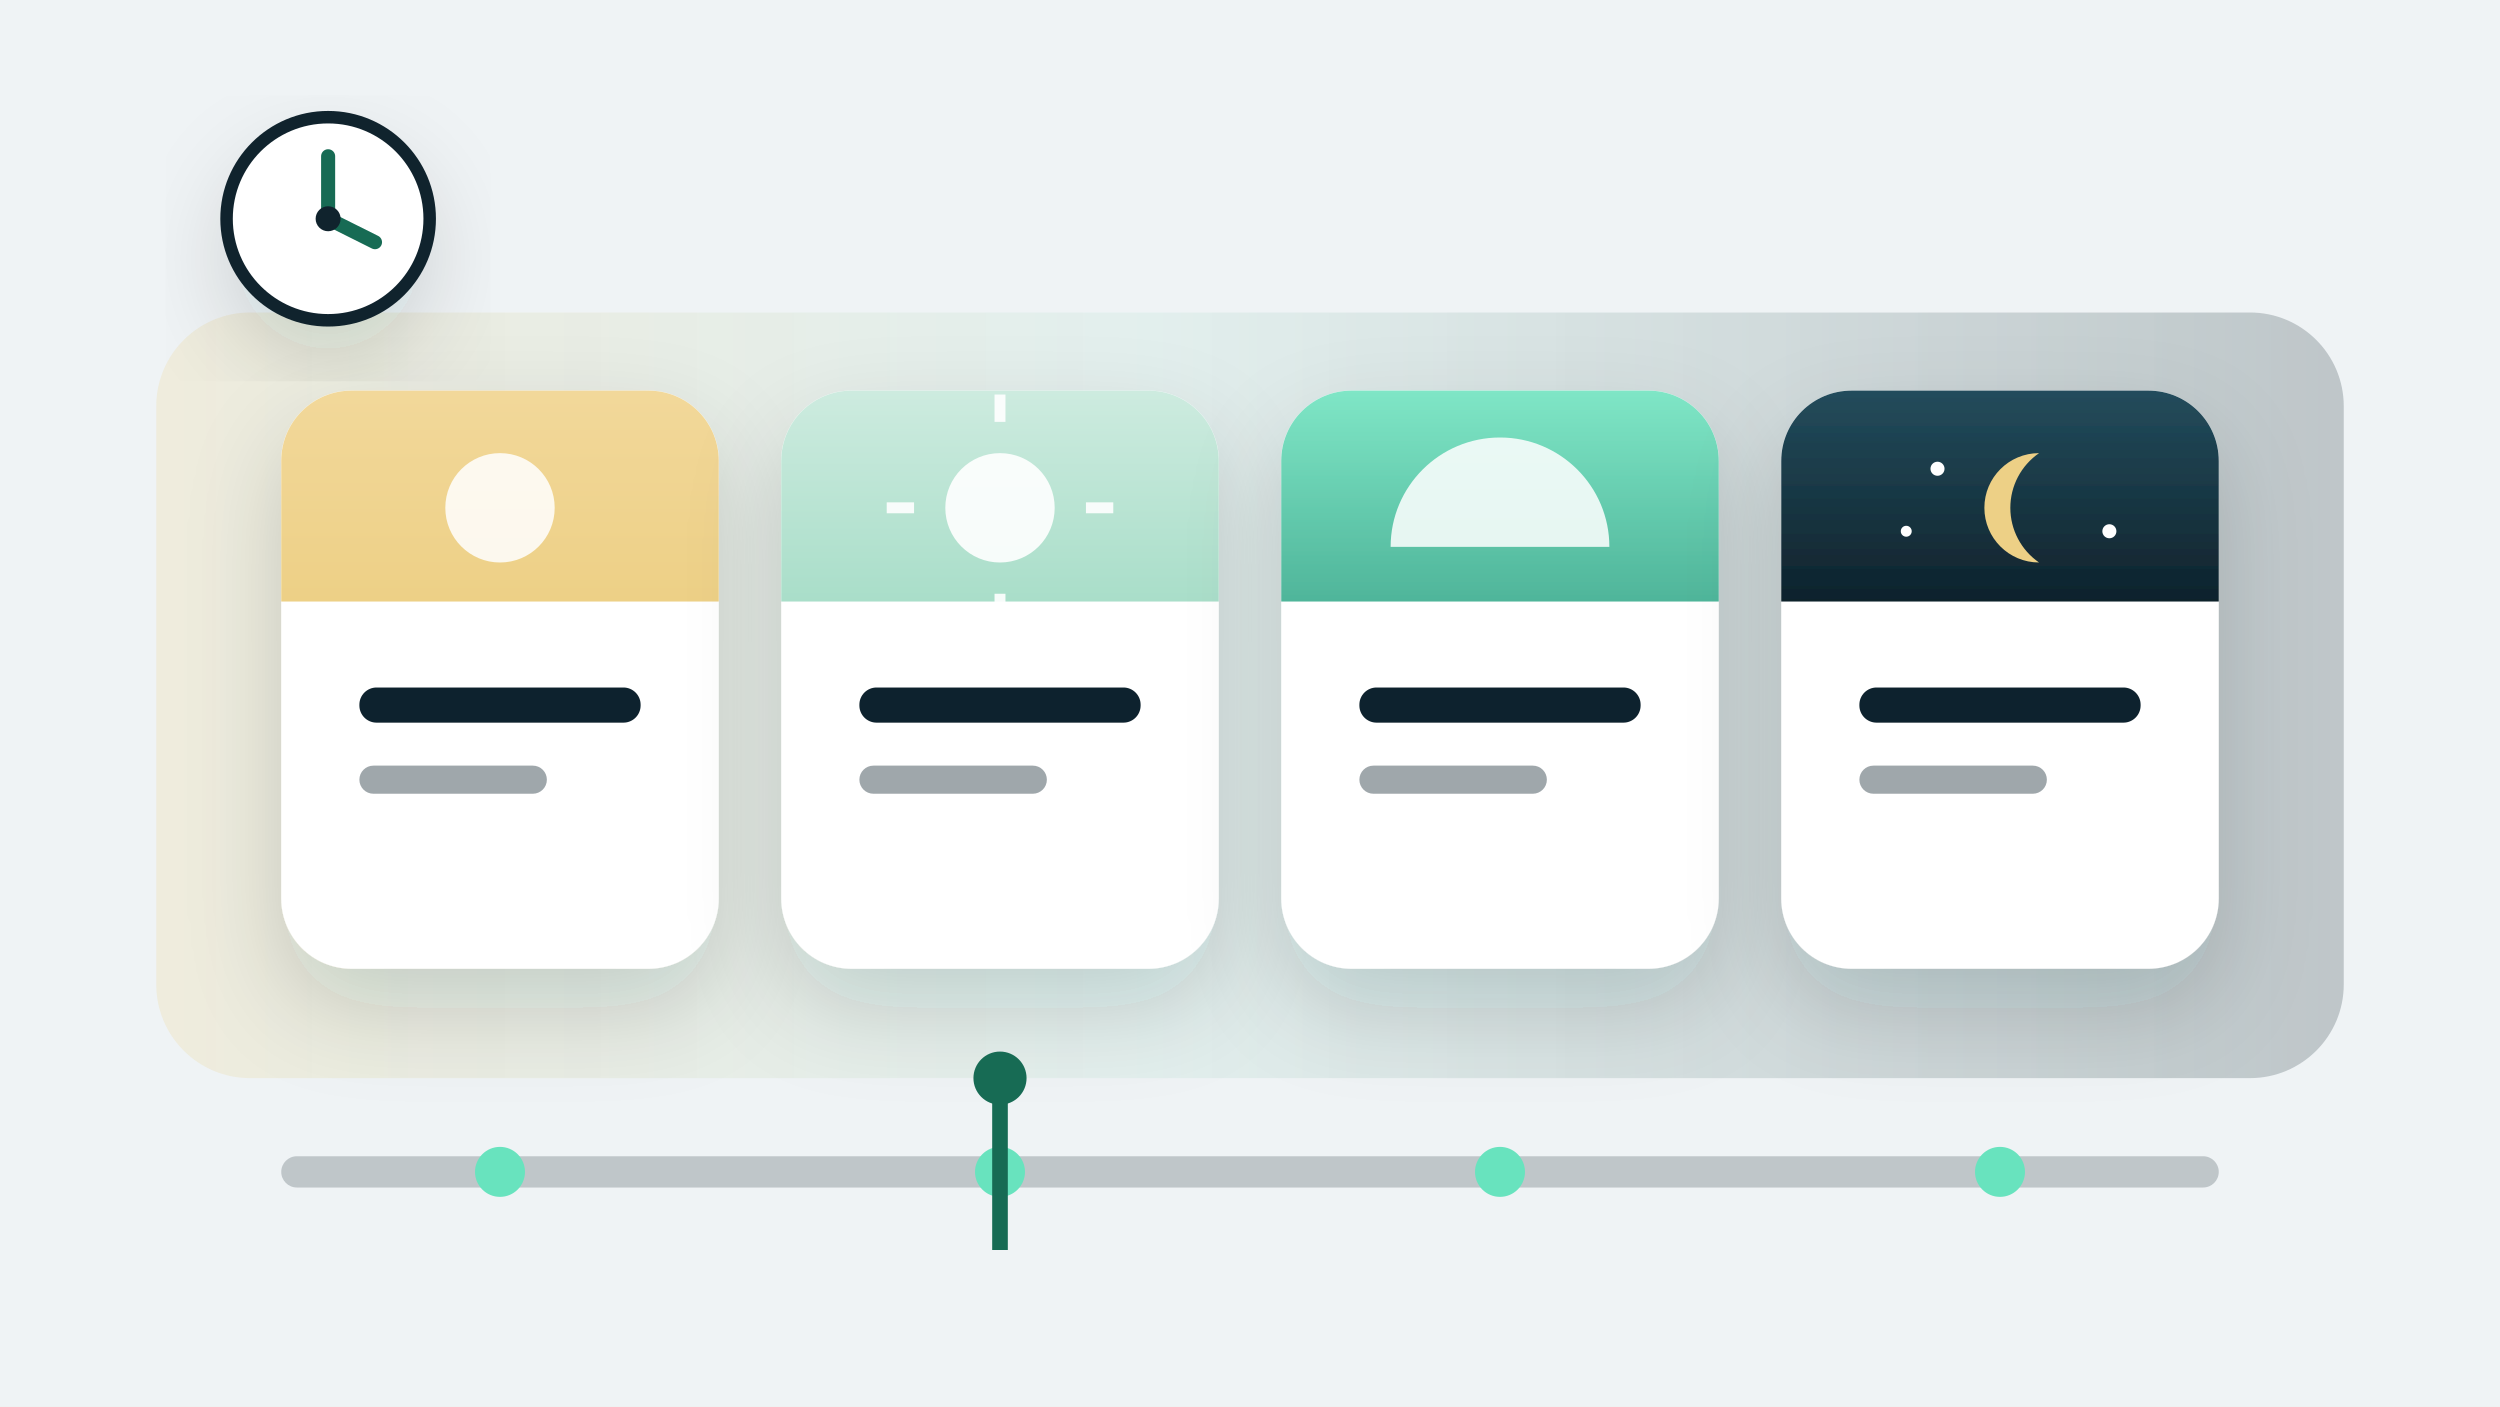
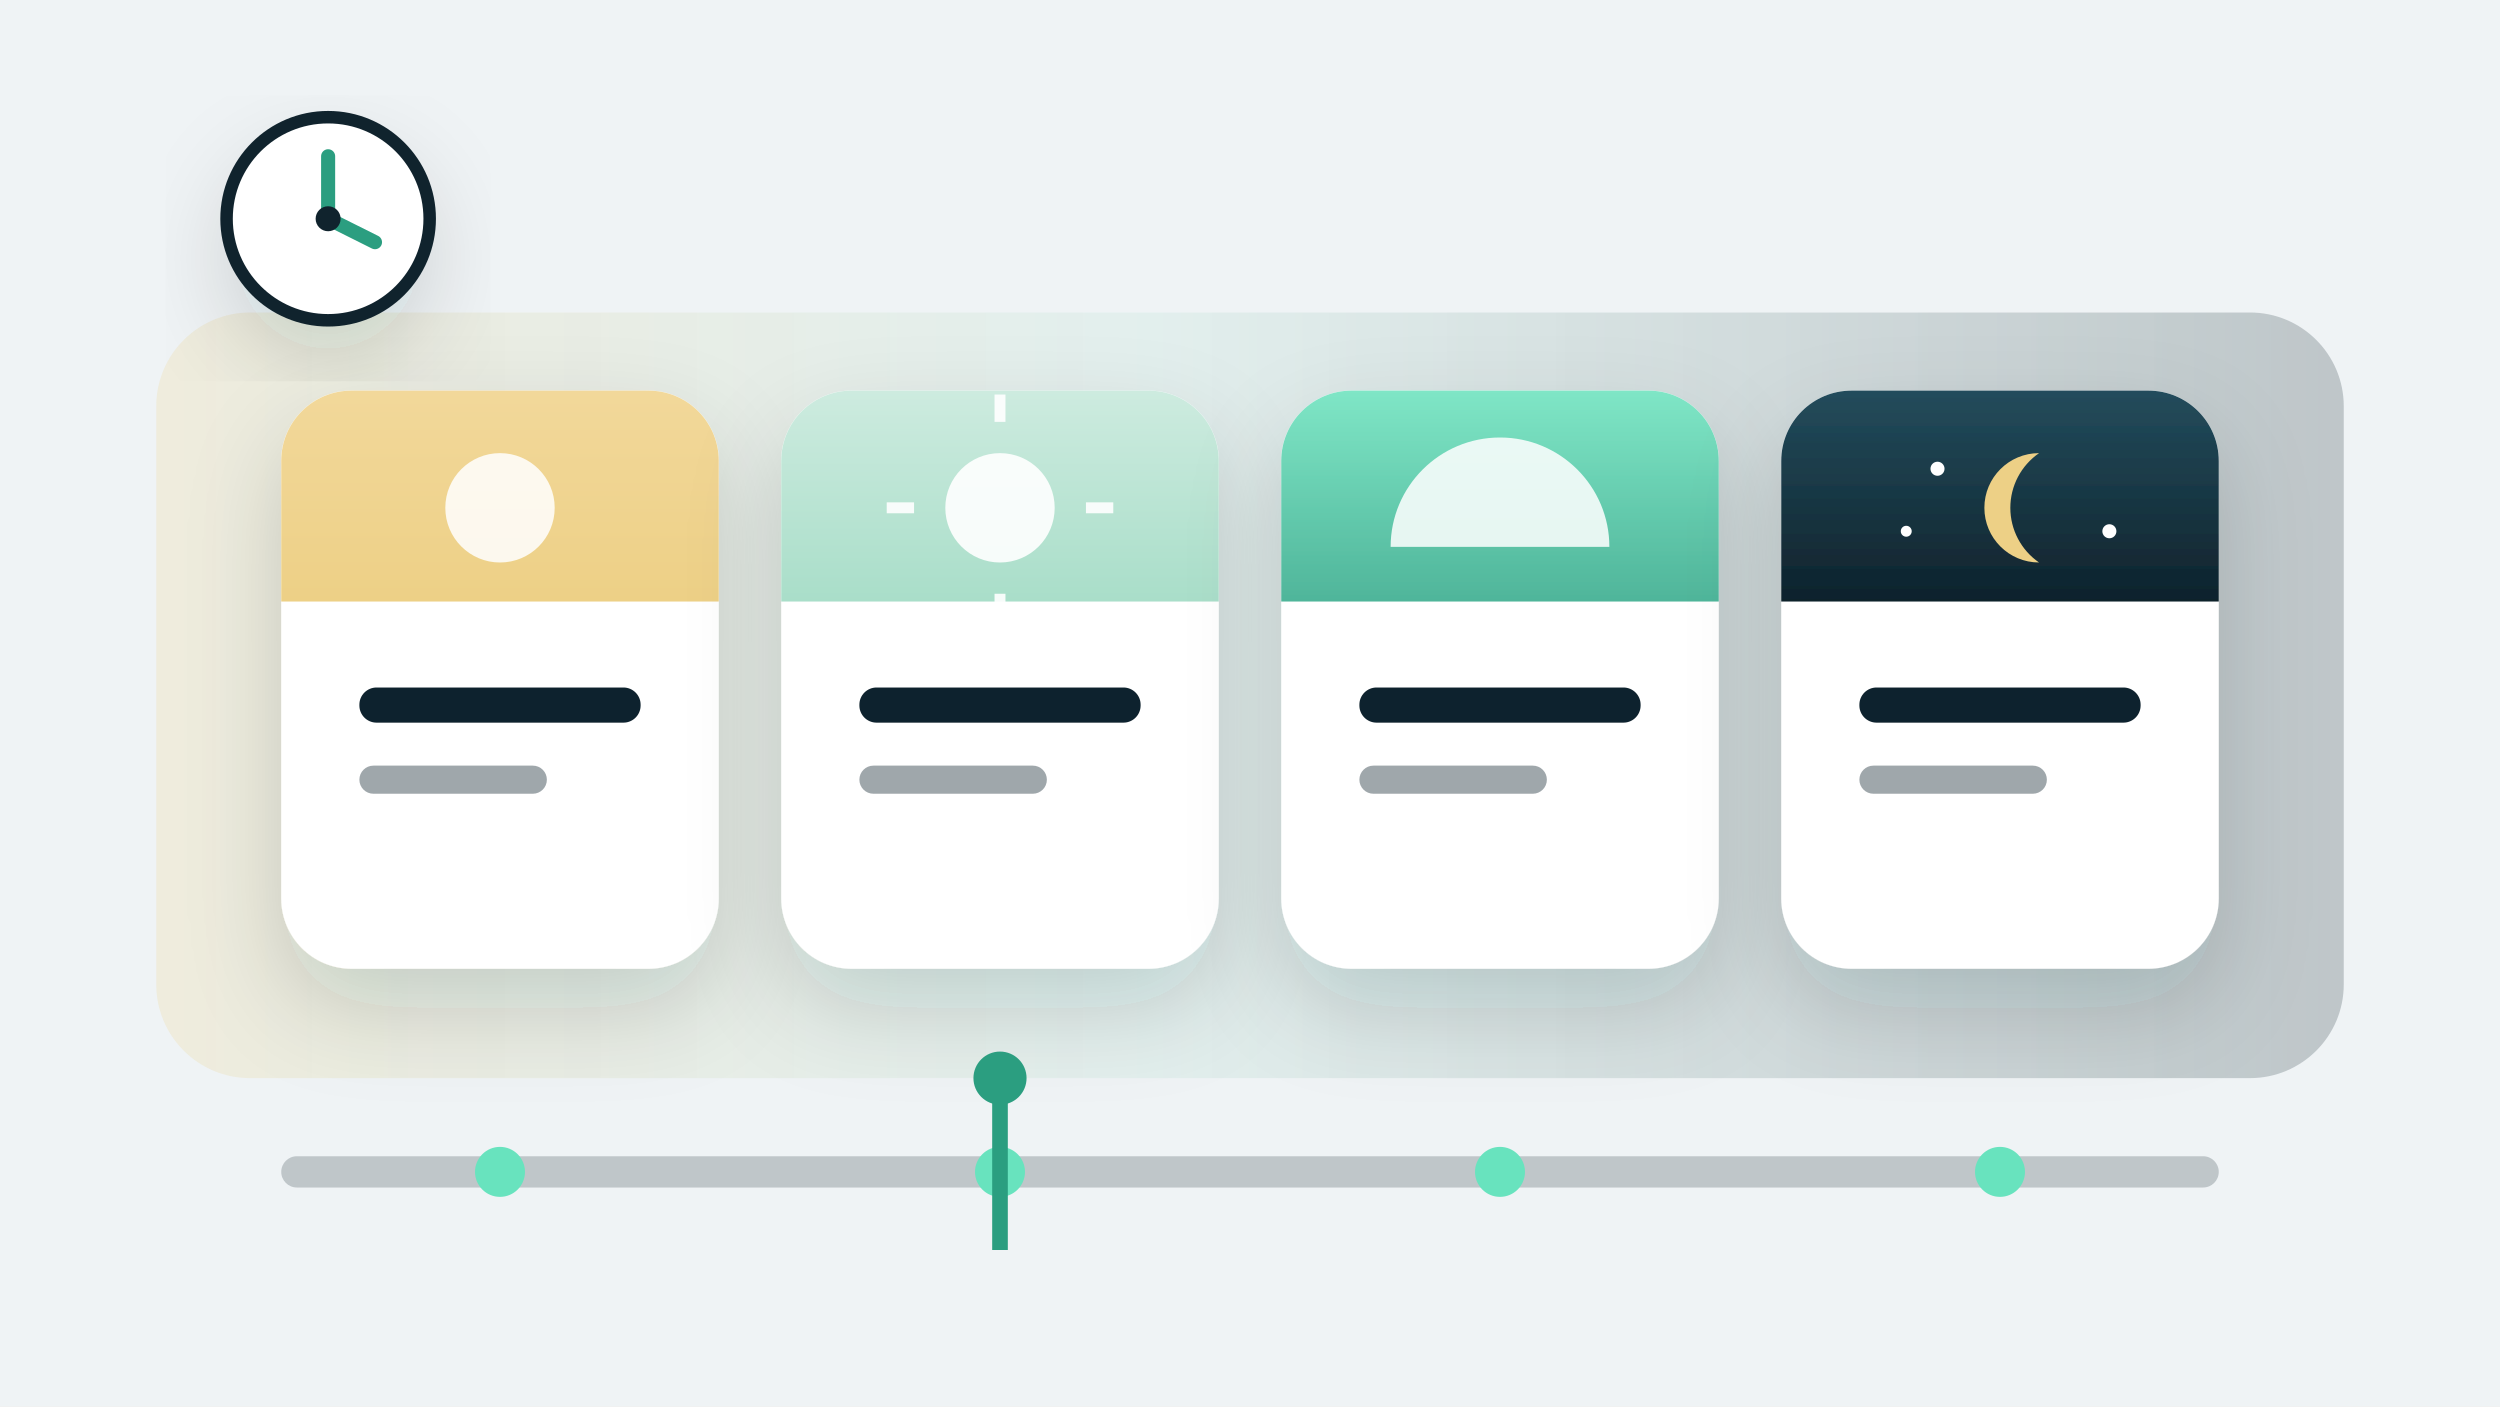
<svg xmlns="http://www.w3.org/2000/svg" viewBox="0 0 320 180" role="img" aria-label="Saved scenes scheduled across a day, from morning to night, on a timeline">
  <defs>
    <filter id="soft" x="-30%" y="-30%" width="160%" height="160%">
      <feDropShadow dx="0" dy="5" stdDeviation="6" flood-color="#10232D" flood-opacity="0.16" />
    </filter>
    <linearGradient id="morning" x1="0" y1="0" x2="0" y2="1">
      <stop offset="0" stop-color="#F2D89A" />
      <stop offset="1" stop-color="#EDD086" />
    </linearGradient>
    <linearGradient id="midday" x1="0" y1="0" x2="0" y2="1">
      <stop offset="0" stop-color="#CDEBDF" />
      <stop offset="1" stop-color="#A9DEC9" />
    </linearGradient>
    <linearGradient id="evening" x1="0" y1="0" x2="0" y2="1">
      <stop offset="0" stop-color="#7FE6C6" />
      <stop offset="1" stop-color="#4FB59A" />
    </linearGradient>
    <linearGradient id="night" x1="0" y1="0" x2="0" y2="1">
      <stop offset="0" stop-color="#234C5C" />
      <stop offset="1" stop-color="#0E222C" />
    </linearGradient>
    <linearGradient id="day" x1="0" y1="0" x2="1" y2="0">
      <stop offset="0" stop-color="#EDD086" stop-opacity="0.22" />
      <stop offset="0.45" stop-color="#A9DEC9" stop-opacity="0.18" />
      <stop offset="1" stop-color="#10232D" stop-opacity="0.22" />
    </linearGradient>
  </defs>
  <rect width="320" height="180" fill="#EFF3F5" />
  <rect x="20" y="40" width="280" height="98" rx="12" fill="url(#day)" />
  <circle cx="42" cy="28" r="13" fill="#FFFFFF" filter="url(#soft)" />
  <circle cx="42" cy="28" r="13" fill="none" stroke="#10232D" stroke-width="1.6" />
-   <path d="M42 28V20M42 28l6 3" fill="none" stroke="#176B54" stroke-width="1.8" stroke-linecap="round" />
+   <path d="M42 28V20M42 28l6 3" fill="none" stroke="#2b9e80" stroke-width="1.8" stroke-linecap="round" />
  <circle cx="42" cy="28" r="1.6" fill="#10232D" />
  <g filter="url(#soft)">
    <rect x="36" y="50" width="56" height="74" rx="9" fill="#FFFFFF" />
    <path d="M36 59a9 9 0 0 1 9-9h38a9 9 0 0 1 9 9v18H36z" fill="url(#morning)" />
    <circle cx="64" cy="65" r="7" fill="#FFFFFF" opacity="0.85" />
    <rect x="46" y="88" width="36" height="4.5" rx="2.2" fill="#10232D" />
    <rect x="46" y="98" width="24" height="3.6" rx="1.8" fill="#10232D" opacity="0.4" />
  </g>
  <g filter="url(#soft)">
    <rect x="100" y="50" width="56" height="74" rx="9" fill="#FFFFFF" />
    <path d="M100 59a9 9 0 0 1 9-9h38a9 9 0 0 1 9 9v18h-56z" fill="url(#midday)" />
    <circle cx="128" cy="65" r="7" fill="#FFFFFF" opacity="0.9" />
    <g stroke="#FFFFFF" stroke-width="1.4" opacity="0.9">
      <line x1="128" y1="54" x2="128" y2="50.5" />
      <line x1="128" y1="76" x2="128" y2="79.5" />
      <line x1="117" y1="65" x2="113.5" y2="65" />
      <line x1="139" y1="65" x2="142.5" y2="65" />
    </g>
    <rect x="110" y="88" width="36" height="4.5" rx="2.2" fill="#10232D" />
    <rect x="110" y="98" width="24" height="3.6" rx="1.8" fill="#10232D" opacity="0.4" />
  </g>
  <g filter="url(#soft)">
    <rect x="164" y="50" width="56" height="74" rx="9" fill="#FFFFFF" />
    <path d="M164 59a9 9 0 0 1 9-9h38a9 9 0 0 1 9 9v18h-56z" fill="url(#evening)" />
    <path d="M178 70a14 14 0 0 1 28 0z" fill="#FFFFFF" opacity="0.85" />
    <rect x="174" y="88" width="36" height="4.5" rx="2.2" fill="#10232D" />
    <rect x="174" y="98" width="24" height="3.6" rx="1.8" fill="#10232D" opacity="0.4" />
  </g>
  <g filter="url(#soft)">
    <rect x="228" y="50" width="56" height="74" rx="9" fill="#FFFFFF" />
    <path d="M228 59a9 9 0 0 1 9-9h38a9 9 0 0 1 9 9v18h-56z" fill="url(#night)" />
    <path d="M261 58a7 7 0 1 0 0 14 8.5 8.5 0 0 1 0-14z" fill="#EDD086" />
    <circle cx="248" cy="60" r="0.9" fill="#FFFFFF" />
    <circle cx="270" cy="68" r="0.9" fill="#FFFFFF" />
    <circle cx="244" cy="68" r="0.7" fill="#FFFFFF" />
    <rect x="238" y="88" width="36" height="4.5" rx="2.2" fill="#10232D" />
    <rect x="238" y="98" width="24" height="3.6" rx="1.8" fill="#10232D" opacity="0.4" />
  </g>
  <rect x="36" y="148" width="248" height="4" rx="2" fill="#10232D" opacity="0.22" />
  <g fill="#68E3BE">
    <circle cx="64" cy="150" r="3.2" />
    <circle cx="128" cy="150" r="3.2" />
    <circle cx="192" cy="150" r="3.2" />
    <circle cx="256" cy="150" r="3.2" />
  </g>
-   <line x1="128" y1="140" x2="128" y2="160" stroke="#176B54" stroke-width="2" />
-   <circle cx="128" cy="138" r="3.4" fill="#176B54" />
+   <line x1="128" y1="140" x2="128" y2="160" stroke="#2b9e80" stroke-width="2" />
+   <circle cx="128" cy="138" r="3.4" fill="#2b9e80" />
</svg>
